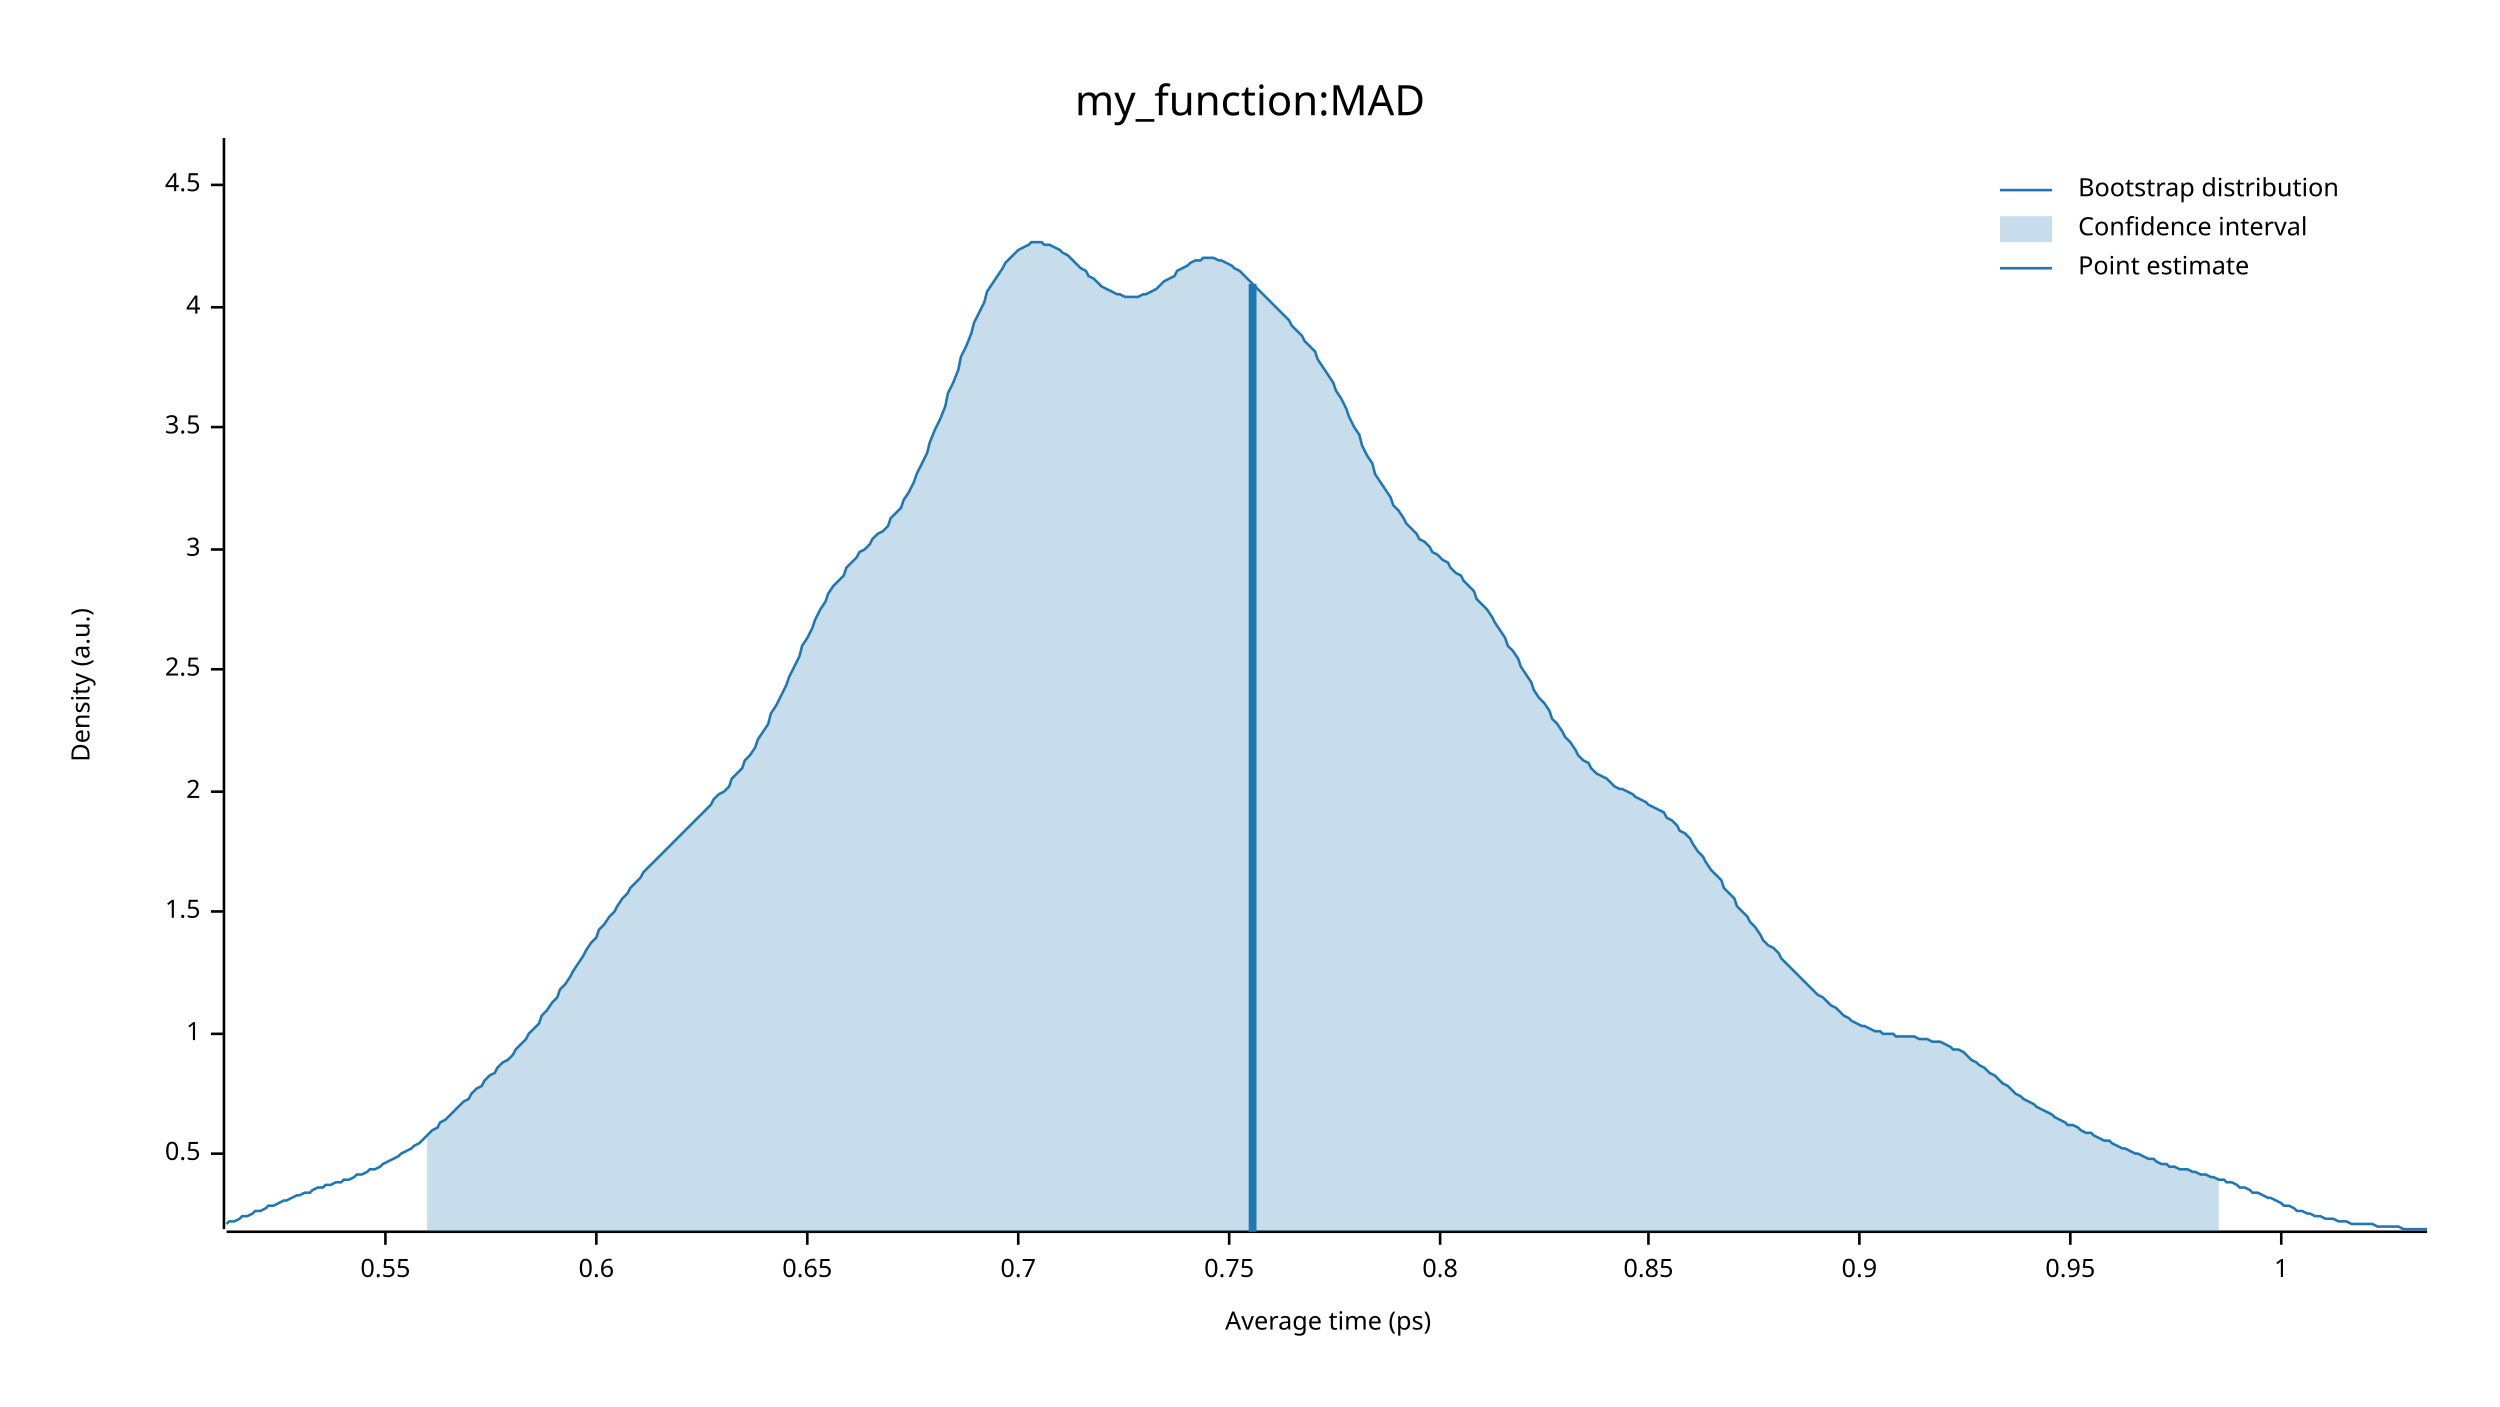
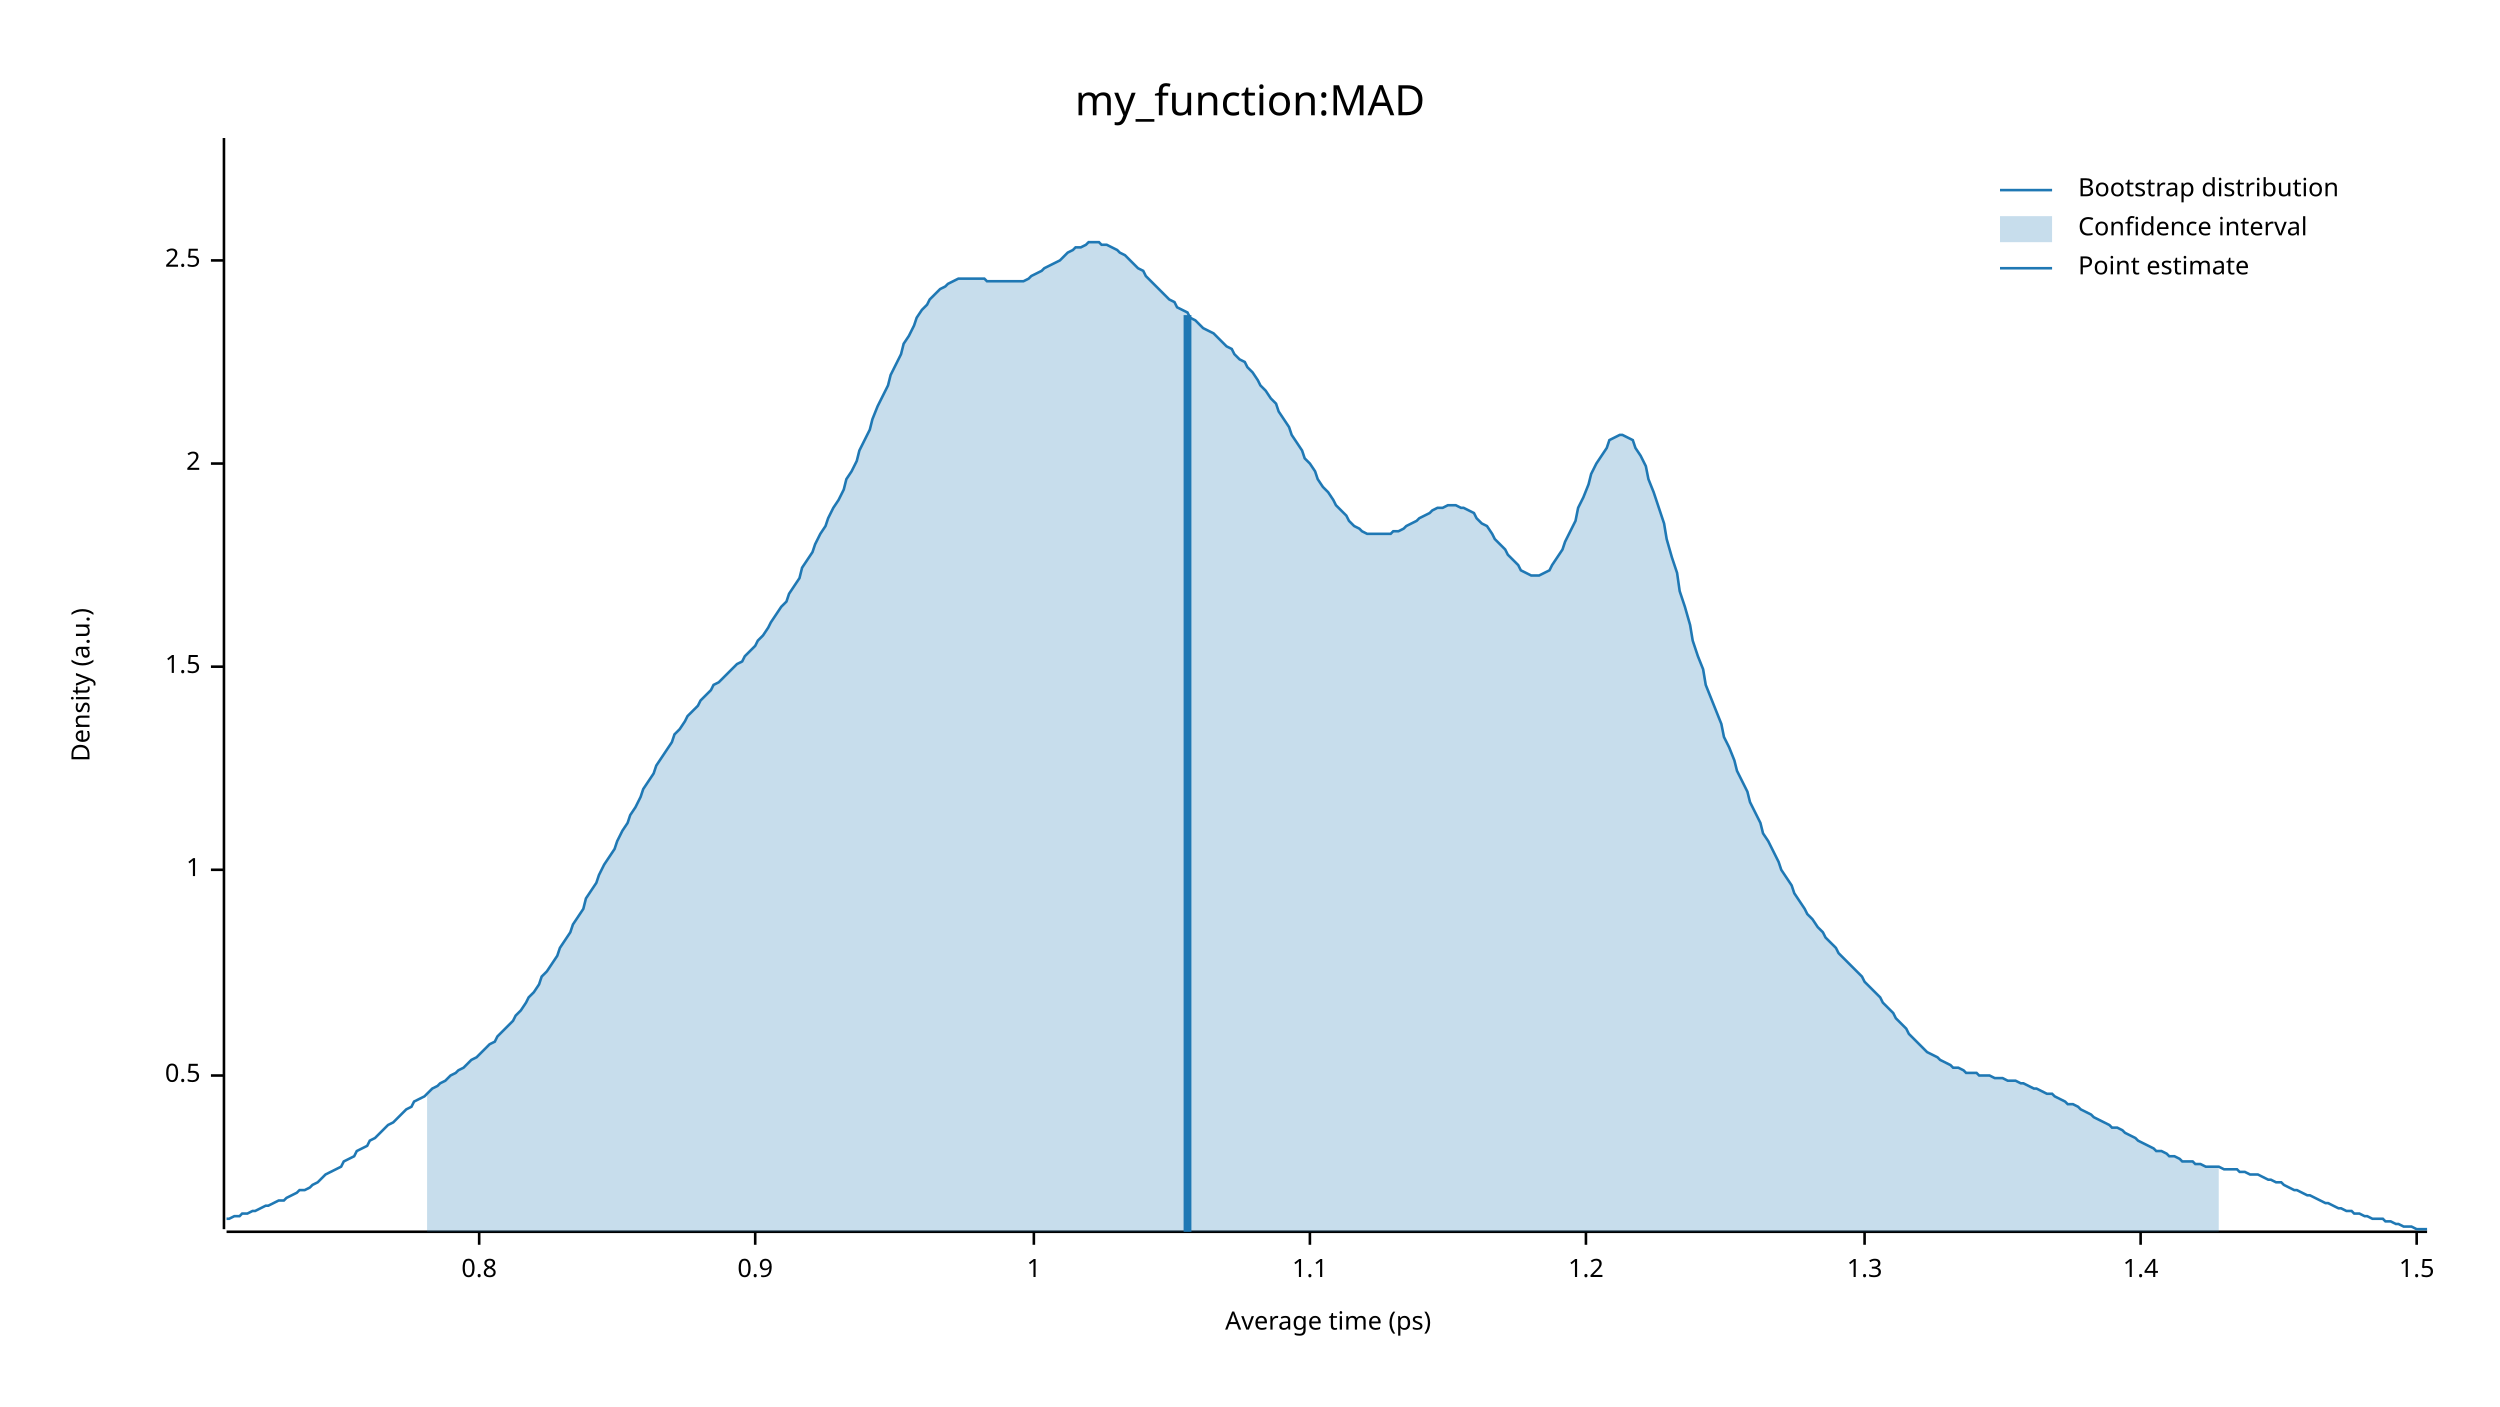
<svg xmlns="http://www.w3.org/2000/svg" width="960" height="540" viewBox="0 0 960 540">
  <text x="480" y="32" dy="0.76em" text-anchor="middle" font-family="sans-serif" font-size="16.129" opacity="1" fill="#000000">
my_function:MAD
</text>
  <text x="27" y="263" dy="0.76em" text-anchor="middle" font-family="sans-serif" font-size="9.677" opacity="1" fill="#000000" transform="rotate(270, 27, 263)">
Density (a.u.)
</text>
  <text x="510" y="513" dy="-0.5ex" text-anchor="middle" font-family="sans-serif" font-size="9.677" opacity="1" fill="#000000">
Average time (ps)
</text>
  <polyline fill="none" opacity="1" stroke="#000000" stroke-width="1" points="86,53 86,472 " />
-   <text x="77" y="443" dy="0.5ex" text-anchor="end" font-family="sans-serif" font-size="9.677" opacity="1" fill="#000000">
+   <text x="77" y="413" dy="0.5ex" text-anchor="end" font-family="sans-serif" font-size="9.677" opacity="1" fill="#000000">
0.5
</text>
-   <polyline fill="none" opacity="1" stroke="#000000" stroke-width="1" points="81,443 86,443 " />
-   <text x="77" y="397" dy="0.5ex" text-anchor="end" font-family="sans-serif" font-size="9.677" opacity="1" fill="#000000">
+   <polyline fill="none" opacity="1" stroke="#000000" stroke-width="1" points="81,413 86,413 " />
+   <text x="77" y="334" dy="0.5ex" text-anchor="end" font-family="sans-serif" font-size="9.677" opacity="1" fill="#000000">
1
</text>
-   <polyline fill="none" opacity="1" stroke="#000000" stroke-width="1" points="81,397 86,397 " />
-   <text x="77" y="350" dy="0.5ex" text-anchor="end" font-family="sans-serif" font-size="9.677" opacity="1" fill="#000000">
+   <polyline fill="none" opacity="1" stroke="#000000" stroke-width="1" points="81,334 86,334 " />
+   <text x="77" y="256" dy="0.5ex" text-anchor="end" font-family="sans-serif" font-size="9.677" opacity="1" fill="#000000">
1.5
</text>
-   <polyline fill="none" opacity="1" stroke="#000000" stroke-width="1" points="81,350 86,350 " />
-   <text x="77" y="304" dy="0.5ex" text-anchor="end" font-family="sans-serif" font-size="9.677" opacity="1" fill="#000000">
+   <polyline fill="none" opacity="1" stroke="#000000" stroke-width="1" points="81,256 86,256 " />
+   <text x="77" y="178" dy="0.5ex" text-anchor="end" font-family="sans-serif" font-size="9.677" opacity="1" fill="#000000">
2
</text>
-   <polyline fill="none" opacity="1" stroke="#000000" stroke-width="1" points="81,304 86,304 " />
-   <text x="77" y="257" dy="0.5ex" text-anchor="end" font-family="sans-serif" font-size="9.677" opacity="1" fill="#000000">
+   <polyline fill="none" opacity="1" stroke="#000000" stroke-width="1" points="81,178 86,178 " />
+   <text x="77" y="100" dy="0.5ex" text-anchor="end" font-family="sans-serif" font-size="9.677" opacity="1" fill="#000000">
2.5
</text>
-   <polyline fill="none" opacity="1" stroke="#000000" stroke-width="1" points="81,257 86,257 " />
-   <text x="77" y="211" dy="0.5ex" text-anchor="end" font-family="sans-serif" font-size="9.677" opacity="1" fill="#000000">
- 3
- </text>
-   <polyline fill="none" opacity="1" stroke="#000000" stroke-width="1" points="81,211 86,211 " />
-   <text x="77" y="164" dy="0.5ex" text-anchor="end" font-family="sans-serif" font-size="9.677" opacity="1" fill="#000000">
- 3.5
- </text>
-   <polyline fill="none" opacity="1" stroke="#000000" stroke-width="1" points="81,164 86,164 " />
-   <text x="77" y="118" dy="0.5ex" text-anchor="end" font-family="sans-serif" font-size="9.677" opacity="1" fill="#000000">
- 4
- </text>
-   <polyline fill="none" opacity="1" stroke="#000000" stroke-width="1" points="81,118 86,118 " />
-   <text x="77" y="71" dy="0.5ex" text-anchor="end" font-family="sans-serif" font-size="9.677" opacity="1" fill="#000000">
- 4.5
- </text>
-   <polyline fill="none" opacity="1" stroke="#000000" stroke-width="1" points="81,71 86,71 " />
+   <polyline fill="none" opacity="1" stroke="#000000" stroke-width="1" points="81,100 86,100 " />
  <polyline fill="none" opacity="1" stroke="#000000" stroke-width="1" points="87,473 932,473 " />
-   <text x="148" y="483" dy="0.76em" text-anchor="middle" font-family="sans-serif" font-size="9.677" opacity="1" fill="#000000">
- 0.55
- </text>
-   <polyline fill="none" opacity="1" stroke="#000000" stroke-width="1" points="148,473 148,478 " />
-   <text x="229" y="483" dy="0.76em" text-anchor="middle" font-family="sans-serif" font-size="9.677" opacity="1" fill="#000000">
- 0.6
- </text>
-   <polyline fill="none" opacity="1" stroke="#000000" stroke-width="1" points="229,473 229,478 " />
-   <text x="310" y="483" dy="0.76em" text-anchor="middle" font-family="sans-serif" font-size="9.677" opacity="1" fill="#000000">
- 0.65
- </text>
-   <polyline fill="none" opacity="1" stroke="#000000" stroke-width="1" points="310,473 310,478 " />
-   <text x="391" y="483" dy="0.76em" text-anchor="middle" font-family="sans-serif" font-size="9.677" opacity="1" fill="#000000">
- 0.7
- </text>
-   <polyline fill="none" opacity="1" stroke="#000000" stroke-width="1" points="391,473 391,478 " />
-   <text x="472" y="483" dy="0.76em" text-anchor="middle" font-family="sans-serif" font-size="9.677" opacity="1" fill="#000000">
- 0.75
- </text>
-   <polyline fill="none" opacity="1" stroke="#000000" stroke-width="1" points="472,473 472,478 " />
-   <text x="553" y="483" dy="0.76em" text-anchor="middle" font-family="sans-serif" font-size="9.677" opacity="1" fill="#000000">
+   <text x="184" y="483" dy="0.76em" text-anchor="middle" font-family="sans-serif" font-size="9.677" opacity="1" fill="#000000">
0.8
</text>
-   <polyline fill="none" opacity="1" stroke="#000000" stroke-width="1" points="553,473 553,478 " />
-   <text x="633" y="483" dy="0.76em" text-anchor="middle" font-family="sans-serif" font-size="9.677" opacity="1" fill="#000000">
- 0.85
- </text>
-   <polyline fill="none" opacity="1" stroke="#000000" stroke-width="1" points="633,473 633,478 " />
-   <text x="714" y="483" dy="0.76em" text-anchor="middle" font-family="sans-serif" font-size="9.677" opacity="1" fill="#000000">
+   <polyline fill="none" opacity="1" stroke="#000000" stroke-width="1" points="184,473 184,478 " />
+   <text x="290" y="483" dy="0.76em" text-anchor="middle" font-family="sans-serif" font-size="9.677" opacity="1" fill="#000000">
0.9
</text>
-   <polyline fill="none" opacity="1" stroke="#000000" stroke-width="1" points="714,473 714,478 " />
-   <text x="795" y="483" dy="0.76em" text-anchor="middle" font-family="sans-serif" font-size="9.677" opacity="1" fill="#000000">
- 0.95
- </text>
-   <polyline fill="none" opacity="1" stroke="#000000" stroke-width="1" points="795,473 795,478 " />
-   <text x="876" y="483" dy="0.76em" text-anchor="middle" font-family="sans-serif" font-size="9.677" opacity="1" fill="#000000">
+   <polyline fill="none" opacity="1" stroke="#000000" stroke-width="1" points="290,473 290,478 " />
+   <text x="397" y="483" dy="0.76em" text-anchor="middle" font-family="sans-serif" font-size="9.677" opacity="1" fill="#000000">
1
</text>
-   <polyline fill="none" opacity="1" stroke="#000000" stroke-width="1" points="876,473 876,478 " />
-   <polyline fill="none" opacity="1" stroke="#1F78B4" stroke-width="1" points="87,470 88,469 90,469 92,468 93,467 95,467 97,466 98,465 100,465 102,464 103,463 105,463 107,462 109,461 110,461 112,460 114,459 115,459 117,458 119,458 120,457 122,456 124,456 125,455 127,455 129,454 131,454 132,453 134,453 136,452 137,451 139,451 141,450 142,449 144,449 146,448 147,447 149,446 151,445 153,444 154,443 156,442 158,441 159,440 161,439 163,437 164,436 166,434 168,433 169,431 171,430 173,428 175,426 176,425 178,423 180,422 181,420 183,418 185,417 186,415 188,413 190,412 191,410 193,408 195,407 197,405 198,403 200,401 202,399 203,397 205,395 207,393 208,390 210,388 212,385 214,383 215,380 217,378 219,375 220,373 222,370 224,367 225,365 227,362 229,360 230,357 232,355 234,352 236,350 237,348 239,345 241,343 242,341 244,339 246,337 247,335 249,333 251,331 252,330 254,328 256,326 258,324 259,323 261,321 263,319 264,318 266,316 268,314 269,313 271,311 273,309 274,307 276,305 278,304 280,302 281,299 283,297 285,295 286,292 288,290 290,287 291,284 293,281 295,278 296,274 298,271 300,267 302,263 303,260 305,256 307,252 308,248 310,245 312,241 313,238 315,234 317,231 318,228 320,225 322,223 324,221 325,218 327,216 329,214 330,212 332,211 334,209 335,207 337,205 339,204 341,202 342,199 344,197 346,195 347,192 349,189 351,185 352,182 354,178 356,174 357,170 359,165 361,161 363,156 364,151 366,147 368,142 369,137 371,133 373,128 374,124 376,120 378,116 379,112 381,109 383,106 385,103 386,101 388,99 390,97 391,96 393,95 395,94 396,93 398,93 400,93 401,94 403,94 405,95 407,96 408,97 410,98 412,100 413,101 415,103 417,104 418,106 420,107 422,109 423,110 425,111 427,112 429,113 430,113 432,114 434,114 435,114 437,114 439,113 440,113 442,112 444,111 445,110 447,108 449,107 451,106 452,104 454,103 456,102 457,101 459,100 461,100 462,99 464,99 466,99 468,100 469,100 471,101 473,102 474,103 476,104 478,106 479,107 481,109 483,111 484,112 486,114 488,116 490,118 491,119 493,121 495,123 496,125 498,127 500,129 501,131 503,133 505,135 506,138 508,141 510,144 512,147 513,150 515,153 517,157 518,160 520,164 522,167 523,171 525,175 527,178 528,182 530,185 532,188 534,191 535,194 537,196 539,199 540,201 542,203 544,205 545,207 547,208 549,210 550,212 552,213 554,215 556,216 557,218 559,220 561,221 562,223 564,225 566,227 567,230 569,232 571,234 573,237 574,239 576,242 578,245 579,248 581,250 583,253 584,256 586,259 588,262 589,265 591,268 593,270 595,273 596,276 598,278 600,281 601,283 603,285 605,288 606,290 608,292 610,293 611,295 613,297 615,298 617,299 618,300 620,302 622,303 623,303 625,304 627,305 628,306 630,307 632,308 633,309 635,310 637,311 639,312 640,314 642,315 644,317 645,319 647,320 649,322 650,324 652,327 654,329 655,331 657,334 659,336 661,338 662,341 664,343 666,345 667,348 669,350 671,352 672,354 674,356 676,359 677,361 679,363 681,364 683,366 684,368 686,370 688,372 689,373 691,375 693,377 694,378 696,380 698,382 700,383 701,384 703,386 705,387 706,388 708,390 710,391 711,392 713,393 715,394 716,394 718,395 720,396 722,396 723,397 725,397 727,397 728,398 730,398 732,398 733,398 735,398 737,399 738,399 740,399 742,400 744,400 745,400 747,401 749,402 750,403 752,403 754,404 755,405 757,407 759,408 760,409 762,410 764,412 766,413 767,414 769,416 771,417 772,418 774,420 776,421 777,422 779,423 781,424 782,425 784,426 786,427 788,428 789,429 791,430 793,431 794,432 796,432 798,433 799,434 801,435 803,435 804,436 806,437 808,438 810,438 811,439 813,440 815,441 816,441 818,442 820,443 821,443 823,444 825,445 827,445 828,446 830,447 832,447 833,448 835,448 837,449 838,449 840,449 842,450 843,450 845,451 847,451 849,452 850,452 852,453 854,453 855,454 857,454 859,455 860,456 862,456 864,457 865,458 867,458 869,459 871,460 872,460 874,461 876,462 877,463 879,463 881,464 882,465 884,465 886,466 887,466 889,467 891,467 893,468 894,468 896,468 898,469 899,469 901,469 903,470 904,470 906,470 908,470 909,470 911,470 913,471 915,471 916,471 918,471 920,471 921,471 923,472 925,472 926,472 928,472 930,472 932,472 " />
-   <polygon opacity="0.25" fill="#1F78B4" points="164,436 166,434 168,433 169,431 171,430 173,428 175,426 176,425 178,423 180,422 181,420 183,418 185,417 186,415 188,413 190,412 191,410 193,408 195,407 197,405 198,403 200,401 202,399 203,397 205,395 207,393 208,390 210,388 212,385 214,383 215,380 217,378 219,375 220,373 222,370 224,367 225,365 227,362 229,360 230,357 232,355 234,352 236,350 237,348 239,345 241,343 242,341 244,339 246,337 247,335 249,333 251,331 252,330 254,328 256,326 258,324 259,323 261,321 263,319 264,318 266,316 268,314 269,313 271,311 273,309 274,307 276,305 278,304 280,302 281,299 283,297 285,295 286,292 288,290 290,287 291,284 293,281 295,278 296,274 298,271 300,267 302,263 303,260 305,256 307,252 308,248 310,245 312,241 313,238 315,234 317,231 318,228 320,225 322,223 324,221 325,218 327,216 329,214 330,212 332,211 334,209 335,207 337,205 339,204 341,202 342,199 344,197 346,195 347,192 349,189 351,185 352,182 354,178 356,174 357,170 359,165 361,161 363,156 364,151 366,147 368,142 369,137 371,133 373,128 374,124 376,120 378,116 379,112 381,109 383,106 385,103 386,101 388,99 390,97 391,96 393,95 395,94 396,93 398,93 400,93 401,94 403,94 405,95 407,96 408,97 410,98 412,100 413,101 415,103 417,104 418,106 420,107 422,109 423,110 425,111 427,112 429,113 430,113 432,114 434,114 435,114 437,114 439,113 440,113 442,112 444,111 445,110 447,108 449,107 451,106 452,104 454,103 456,102 457,101 459,100 461,100 462,99 464,99 466,99 468,100 469,100 471,101 473,102 474,103 476,104 478,106 479,107 481,109 483,111 484,112 486,114 488,116 490,118 491,119 493,121 495,123 496,125 498,127 500,129 501,131 503,133 505,135 506,138 508,141 510,144 512,147 513,150 515,153 517,157 518,160 520,164 522,167 523,171 525,175 527,178 528,182 530,185 532,188 534,191 535,194 537,196 539,199 540,201 542,203 544,205 545,207 547,208 549,210 550,212 552,213 554,215 556,216 557,218 559,220 561,221 562,223 564,225 566,227 567,230 569,232 571,234 573,237 574,239 576,242 578,245 579,248 581,250 583,253 584,256 586,259 588,262 589,265 591,268 593,270 595,273 596,276 598,278 600,281 601,283 603,285 605,288 606,290 608,292 610,293 611,295 613,297 615,298 617,299 618,300 620,302 622,303 623,303 625,304 627,305 628,306 630,307 632,308 633,309 635,310 637,311 639,312 640,314 642,315 644,317 645,319 647,320 649,322 650,324 652,327 654,329 655,331 657,334 659,336 661,338 662,341 664,343 666,345 667,348 669,350 671,352 672,354 674,356 676,359 677,361 679,363 681,364 683,366 684,368 686,370 688,372 689,373 691,375 693,377 694,378 696,380 698,382 700,383 701,384 703,386 705,387 706,388 708,390 710,391 711,392 713,393 715,394 716,394 718,395 720,396 722,396 723,397 725,397 727,397 728,398 730,398 732,398 733,398 735,398 737,399 738,399 740,399 742,400 744,400 745,400 747,401 749,402 750,403 752,403 754,404 755,405 757,407 759,408 760,409 762,410 764,412 766,413 767,414 769,416 771,417 772,418 774,420 776,421 777,422 779,423 781,424 782,425 784,426 786,427 788,428 789,429 791,430 793,431 794,432 796,432 798,433 799,434 801,435 803,435 804,436 806,437 808,438 810,438 811,439 813,440 815,441 816,441 818,442 820,443 821,443 823,444 825,445 827,445 828,446 830,447 832,447 833,448 835,448 837,449 838,449 840,449 842,450 843,450 845,451 847,451 849,452 850,452 852,453 852,473 164,473 " />
-   <polyline fill="none" opacity="1" stroke="#1F78B4" stroke-width="3" points="481,473 481,109 " />
+   <polyline fill="none" opacity="1" stroke="#000000" stroke-width="1" points="397,473 397,478 " />
+   <text x="503" y="483" dy="0.76em" text-anchor="middle" font-family="sans-serif" font-size="9.677" opacity="1" fill="#000000">
+ 1.1
+ </text>
+   <polyline fill="none" opacity="1" stroke="#000000" stroke-width="1" points="503,473 503,478 " />
+   <text x="609" y="483" dy="0.76em" text-anchor="middle" font-family="sans-serif" font-size="9.677" opacity="1" fill="#000000">
+ 1.2
+ </text>
+   <polyline fill="none" opacity="1" stroke="#000000" stroke-width="1" points="609,473 609,478 " />
+   <text x="716" y="483" dy="0.76em" text-anchor="middle" font-family="sans-serif" font-size="9.677" opacity="1" fill="#000000">
+ 1.3
+ </text>
+   <polyline fill="none" opacity="1" stroke="#000000" stroke-width="1" points="716,473 716,478 " />
+   <text x="822" y="483" dy="0.76em" text-anchor="middle" font-family="sans-serif" font-size="9.677" opacity="1" fill="#000000">
+ 1.4
+ </text>
+   <polyline fill="none" opacity="1" stroke="#000000" stroke-width="1" points="822,473 822,478 " />
+   <text x="928" y="483" dy="0.76em" text-anchor="middle" font-family="sans-serif" font-size="9.677" opacity="1" fill="#000000">
+ 1.5
+ </text>
+   <polyline fill="none" opacity="1" stroke="#000000" stroke-width="1" points="928,473 928,478 " />
+   <polyline fill="none" opacity="1" stroke="#1F78B4" stroke-width="1" points="87,468 88,468 90,467 92,467 93,466 95,466 97,465 98,465 100,464 102,463 103,463 105,462 107,461 109,461 110,460 112,459 114,458 115,457 117,457 119,456 120,455 122,454 124,452 125,451 127,450 129,449 131,448 132,446 134,445 136,444 137,442 139,441 141,440 142,438 144,437 146,435 147,434 149,432 151,431 153,429 154,428 156,426 158,425 159,423 161,422 163,421 164,420 166,418 168,417 169,416 171,415 173,413 175,412 176,411 178,410 180,408 181,407 183,406 185,404 186,403 188,401 190,400 191,398 193,396 195,394 197,392 198,390 200,388 202,385 203,383 205,381 207,378 208,375 210,373 212,370 214,367 215,364 217,361 219,358 220,355 222,352 224,349 225,345 227,342 229,339 230,336 232,332 234,329 236,326 237,323 239,319 241,316 242,313 244,310 246,306 247,303 249,300 251,297 252,294 254,291 256,288 258,285 259,282 261,280 263,277 264,275 266,273 268,271 269,269 271,267 273,265 274,263 276,262 278,260 280,258 281,257 283,255 285,254 286,252 288,250 290,248 291,246 293,244 295,241 296,239 298,236 300,233 302,231 303,228 305,225 307,222 308,218 310,215 312,212 313,209 315,205 317,202 318,199 320,195 322,192 324,188 325,184 327,181 329,177 330,173 332,169 334,165 335,161 337,156 339,152 341,148 342,144 344,140 346,136 347,132 349,129 351,125 352,122 354,119 356,117 357,115 359,113 361,111 363,110 364,109 366,108 368,107 369,107 371,107 373,107 374,107 376,107 378,107 379,108 381,108 383,108 385,108 386,108 388,108 390,108 391,108 393,108 395,107 396,106 398,105 400,104 401,103 403,102 405,101 407,100 408,99 410,97 412,96 413,95 415,95 417,94 418,93 420,93 422,93 423,94 425,94 427,95 429,96 430,97 432,98 434,100 435,101 437,103 439,104 440,106 442,108 444,110 445,111 447,113 449,115 451,116 452,118 454,119 456,120 457,122 459,123 461,125 462,126 464,127 466,128 468,130 469,131 471,133 473,134 474,136 476,138 478,139 479,141 481,143 483,146 484,148 486,150 488,153 490,155 491,158 493,161 495,164 496,167 498,170 500,173 501,176 503,178 505,181 506,184 508,187 510,189 512,192 513,194 515,196 517,198 518,200 520,202 522,203 523,204 525,205 527,205 528,205 530,205 532,205 534,205 535,204 537,204 539,203 540,202 542,201 544,200 545,199 547,198 549,197 550,196 552,195 554,195 556,194 557,194 559,194 561,195 562,195 564,196 566,197 567,199 569,201 571,202 573,205 574,207 576,209 578,211 579,213 581,215 583,217 584,219 586,220 588,221 589,221 591,221 593,220 595,219 596,217 598,214 600,211 601,208 603,204 605,200 606,195 608,191 610,186 611,182 613,178 615,175 617,172 618,169 620,168 622,167 623,167 625,168 627,169 628,172 630,175 632,179 633,184 635,189 637,195 639,201 640,207 642,214 644,220 645,227 647,233 649,240 650,246 652,252 654,257 655,263 657,268 659,273 661,278 662,283 664,287 666,292 667,296 669,300 671,304 672,308 674,312 676,316 677,320 679,323 681,327 683,331 684,334 686,337 688,340 689,343 691,346 693,349 694,351 696,353 698,356 700,358 701,360 703,362 705,364 706,366 708,368 710,370 711,371 713,373 715,375 716,377 718,379 720,381 722,383 723,385 725,387 727,389 728,391 730,393 732,395 733,397 735,399 737,401 738,402 740,404 742,405 744,406 745,407 747,408 749,409 750,410 752,410 754,411 755,412 757,412 759,412 760,413 762,413 764,413 766,414 767,414 769,414 771,415 772,415 774,415 776,416 777,416 779,417 781,418 782,418 784,419 786,420 788,420 789,421 791,422 793,423 794,424 796,424 798,425 799,426 801,427 803,428 804,429 806,430 808,431 810,432 811,433 813,433 815,434 816,435 818,436 820,437 821,438 823,439 825,440 827,441 828,442 830,442 832,443 833,444 835,444 837,445 838,446 840,446 842,446 843,447 845,447 847,448 849,448 850,448 852,448 854,449 855,449 857,449 859,449 860,450 862,450 864,451 865,451 867,451 869,452 871,453 872,453 874,454 876,454 877,455 879,456 881,457 882,457 884,458 886,459 887,459 889,460 891,461 893,462 894,462 896,463 898,464 899,464 901,465 903,465 904,466 906,466 908,467 909,467 911,468 913,468 915,468 916,469 918,469 920,470 921,470 923,471 925,471 926,471 928,472 930,472 932,472 " />
+   <polygon opacity="0.25" fill="#1F78B4" points="164,420 166,418 168,417 169,416 171,415 173,413 175,412 176,411 178,410 180,408 181,407 183,406 185,404 186,403 188,401 190,400 191,398 193,396 195,394 197,392 198,390 200,388 202,385 203,383 205,381 207,378 208,375 210,373 212,370 214,367 215,364 217,361 219,358 220,355 222,352 224,349 225,345 227,342 229,339 230,336 232,332 234,329 236,326 237,323 239,319 241,316 242,313 244,310 246,306 247,303 249,300 251,297 252,294 254,291 256,288 258,285 259,282 261,280 263,277 264,275 266,273 268,271 269,269 271,267 273,265 274,263 276,262 278,260 280,258 281,257 283,255 285,254 286,252 288,250 290,248 291,246 293,244 295,241 296,239 298,236 300,233 302,231 303,228 305,225 307,222 308,218 310,215 312,212 313,209 315,205 317,202 318,199 320,195 322,192 324,188 325,184 327,181 329,177 330,173 332,169 334,165 335,161 337,156 339,152 341,148 342,144 344,140 346,136 347,132 349,129 351,125 352,122 354,119 356,117 357,115 359,113 361,111 363,110 364,109 366,108 368,107 369,107 371,107 373,107 374,107 376,107 378,107 379,108 381,108 383,108 385,108 386,108 388,108 390,108 391,108 393,108 395,107 396,106 398,105 400,104 401,103 403,102 405,101 407,100 408,99 410,97 412,96 413,95 415,95 417,94 418,93 420,93 422,93 423,94 425,94 427,95 429,96 430,97 432,98 434,100 435,101 437,103 439,104 440,106 442,108 444,110 445,111 447,113 449,115 451,116 452,118 454,119 456,120 457,122 459,123 461,125 462,126 464,127 466,128 468,130 469,131 471,133 473,134 474,136 476,138 478,139 479,141 481,143 483,146 484,148 486,150 488,153 490,155 491,158 493,161 495,164 496,167 498,170 500,173 501,176 503,178 505,181 506,184 508,187 510,189 512,192 513,194 515,196 517,198 518,200 520,202 522,203 523,204 525,205 527,205 528,205 530,205 532,205 534,205 535,204 537,204 539,203 540,202 542,201 544,200 545,199 547,198 549,197 550,196 552,195 554,195 556,194 557,194 559,194 561,195 562,195 564,196 566,197 567,199 569,201 571,202 573,205 574,207 576,209 578,211 579,213 581,215 583,217 584,219 586,220 588,221 589,221 591,221 593,220 595,219 596,217 598,214 600,211 601,208 603,204 605,200 606,195 608,191 610,186 611,182 613,178 615,175 617,172 618,169 620,168 622,167 623,167 625,168 627,169 628,172 630,175 632,179 633,184 635,189 637,195 639,201 640,207 642,214 644,220 645,227 647,233 649,240 650,246 652,252 654,257 655,263 657,268 659,273 661,278 662,283 664,287 666,292 667,296 669,300 671,304 672,308 674,312 676,316 677,320 679,323 681,327 683,331 684,334 686,337 688,340 689,343 691,346 693,349 694,351 696,353 698,356 700,358 701,360 703,362 705,364 706,366 708,368 710,370 711,371 713,373 715,375 716,377 718,379 720,381 722,383 723,385 725,387 727,389 728,391 730,393 732,395 733,397 735,399 737,401 738,402 740,404 742,405 744,406 745,407 747,408 749,409 750,410 752,410 754,411 755,412 757,412 759,412 760,413 762,413 764,413 766,414 767,414 769,414 771,415 772,415 774,415 776,416 777,416 779,417 781,418 782,418 784,419 786,420 788,420 789,421 791,422 793,423 794,424 796,424 798,425 799,426 801,427 803,428 804,429 806,430 808,431 810,432 811,433 813,433 815,434 816,435 818,436 820,437 821,438 823,439 825,440 827,441 828,442 830,442 832,443 833,444 835,444 837,445 838,446 840,446 842,446 843,447 845,447 847,448 849,448 850,448 852,448 852,473 164,473 " />
+   <polyline fill="none" opacity="1" stroke="#1F78B4" stroke-width="3" points="456,473 456,121 " />
  <text x="798" y="68" dy="0.76em" text-anchor="start" font-family="sans-serif" font-size="9.677" opacity="1" fill="#000000">
Bootstrap distribution
</text>
  <text x="798" y="83" dy="0.76em" text-anchor="start" font-family="sans-serif" font-size="9.677" opacity="1" fill="#000000">
Confidence interval
</text>
  <text x="798" y="98" dy="0.76em" text-anchor="start" font-family="sans-serif" font-size="9.677" opacity="1" fill="#000000">
Point estimate
</text>
  <polyline fill="none" opacity="1" stroke="#1F78B4" stroke-width="1" points="768,73 788,73 " />
  <rect x="768" y="83" width="20" height="10" opacity="0.25" fill="#1F78B4" stroke="none" />
  <polyline fill="none" opacity="1" stroke="#1F78B4" stroke-width="1" points="768,103 788,103 " />
</svg>
